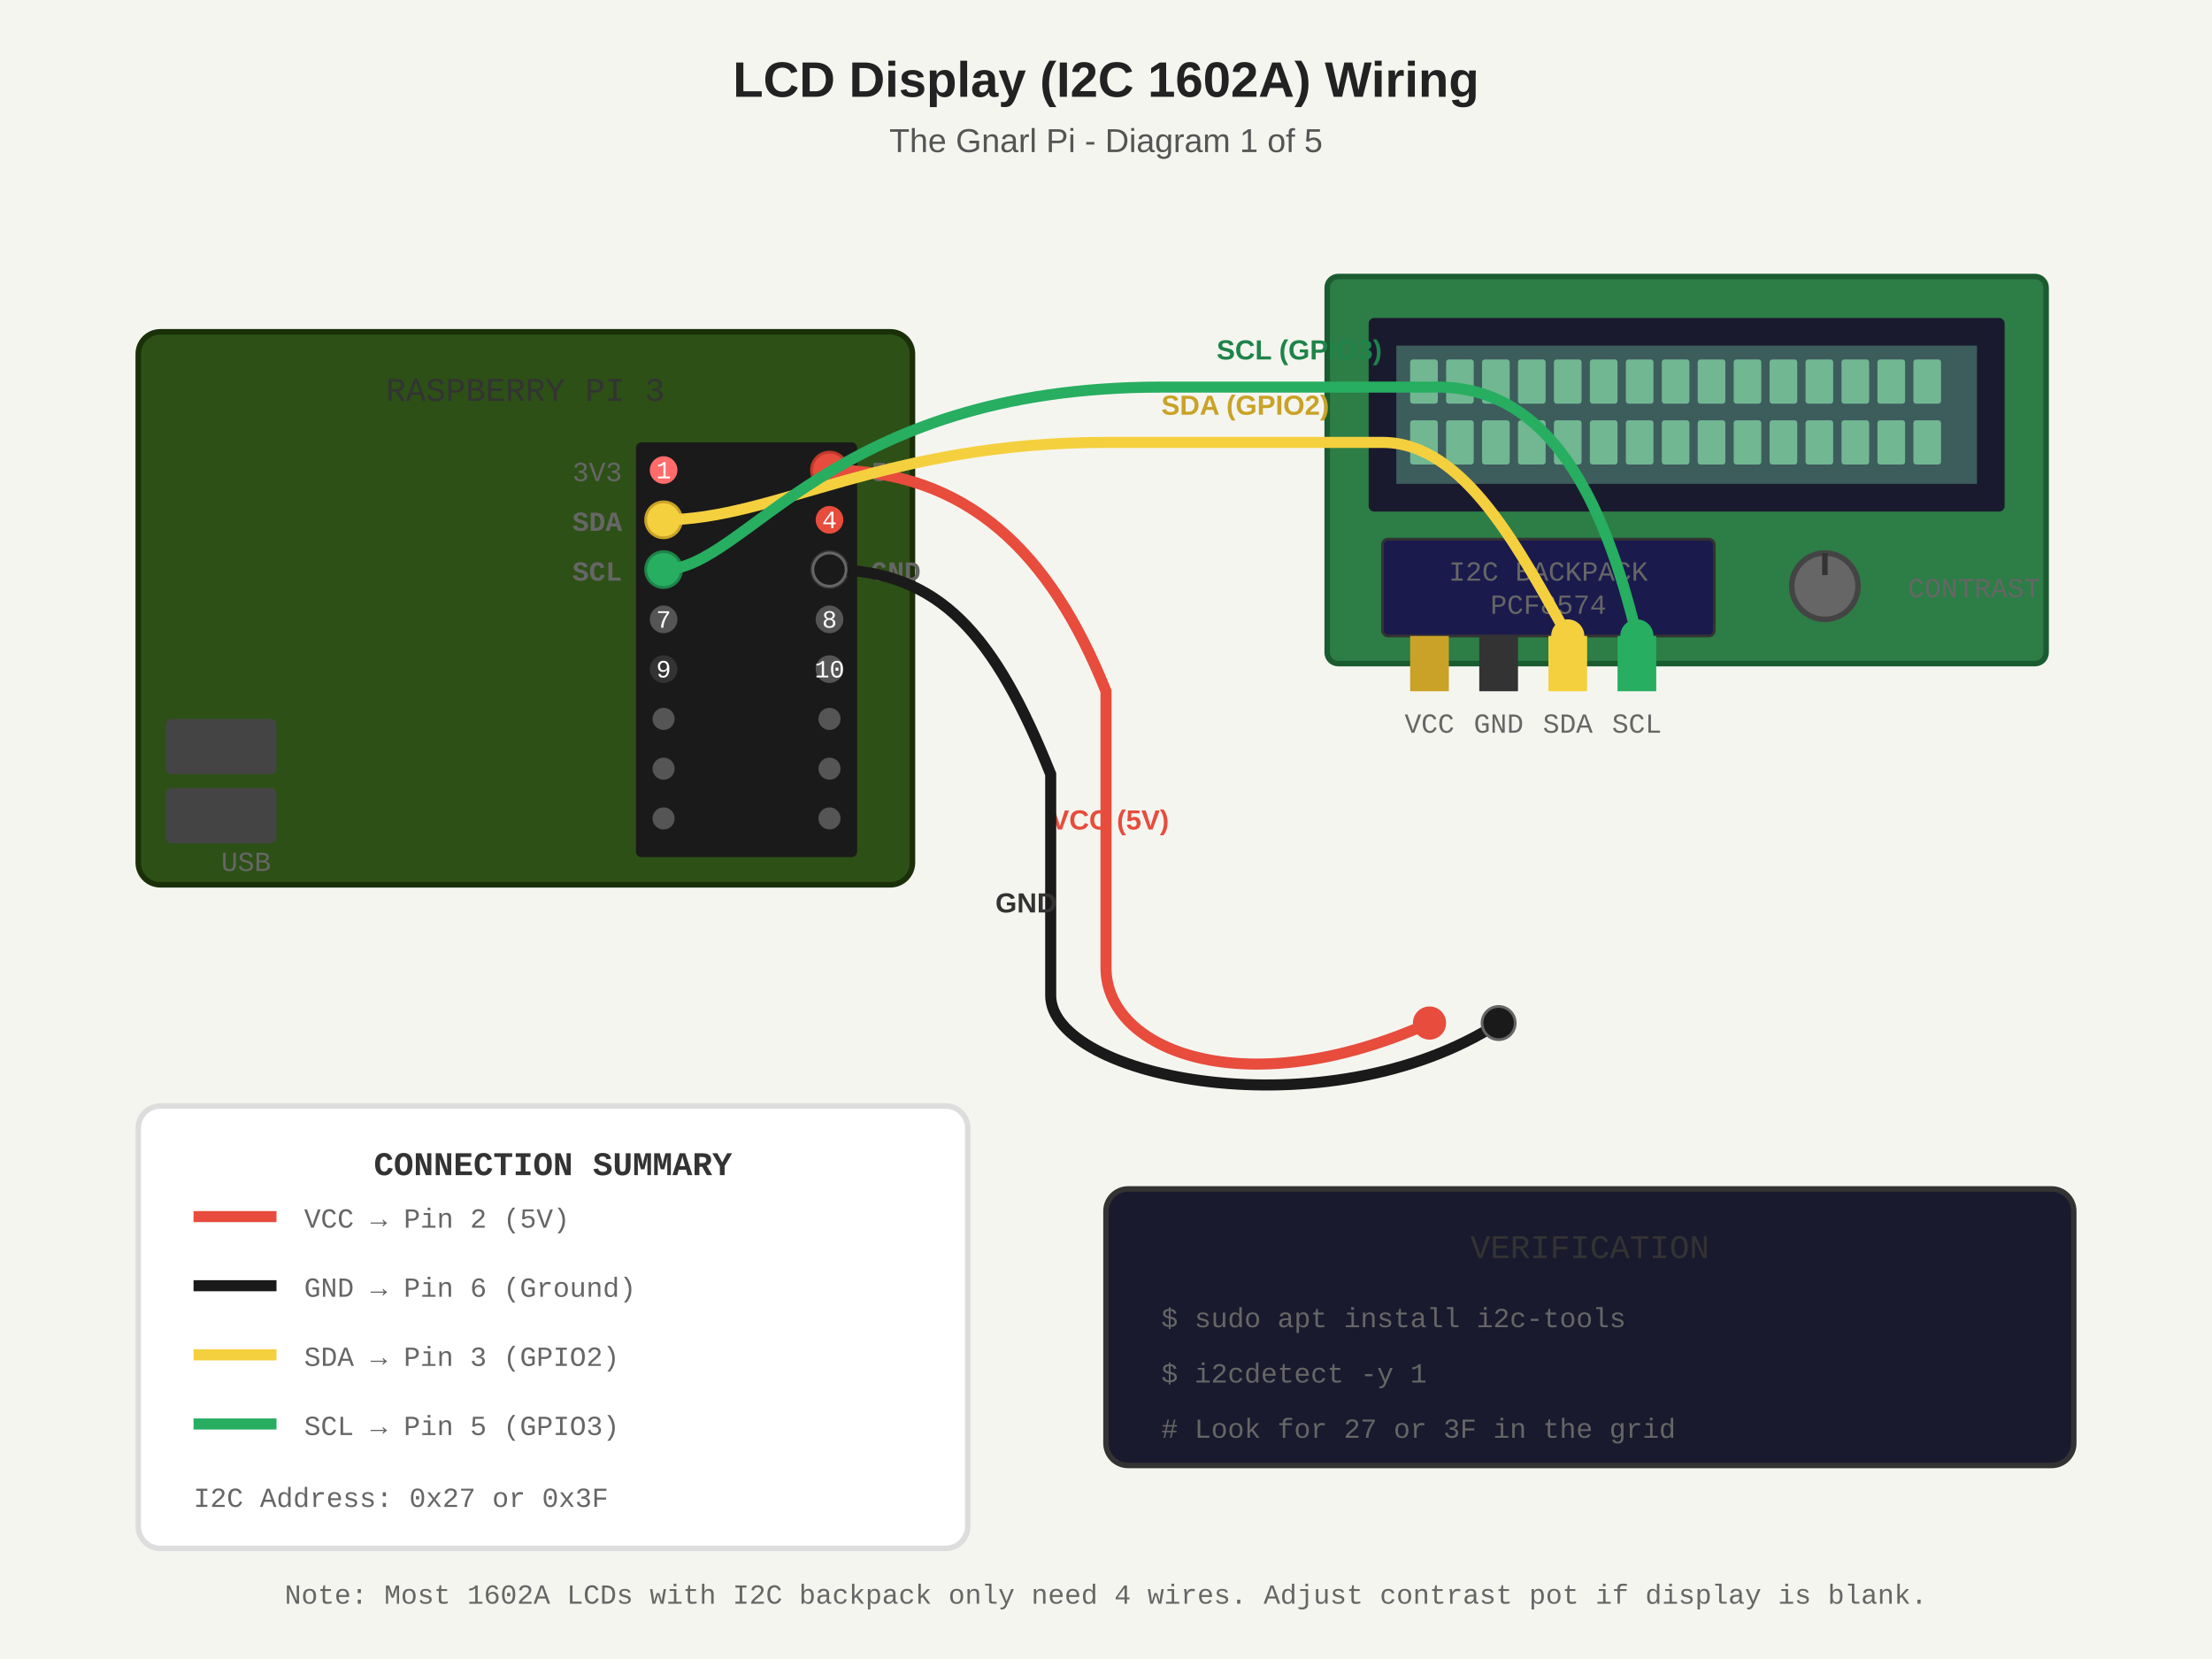
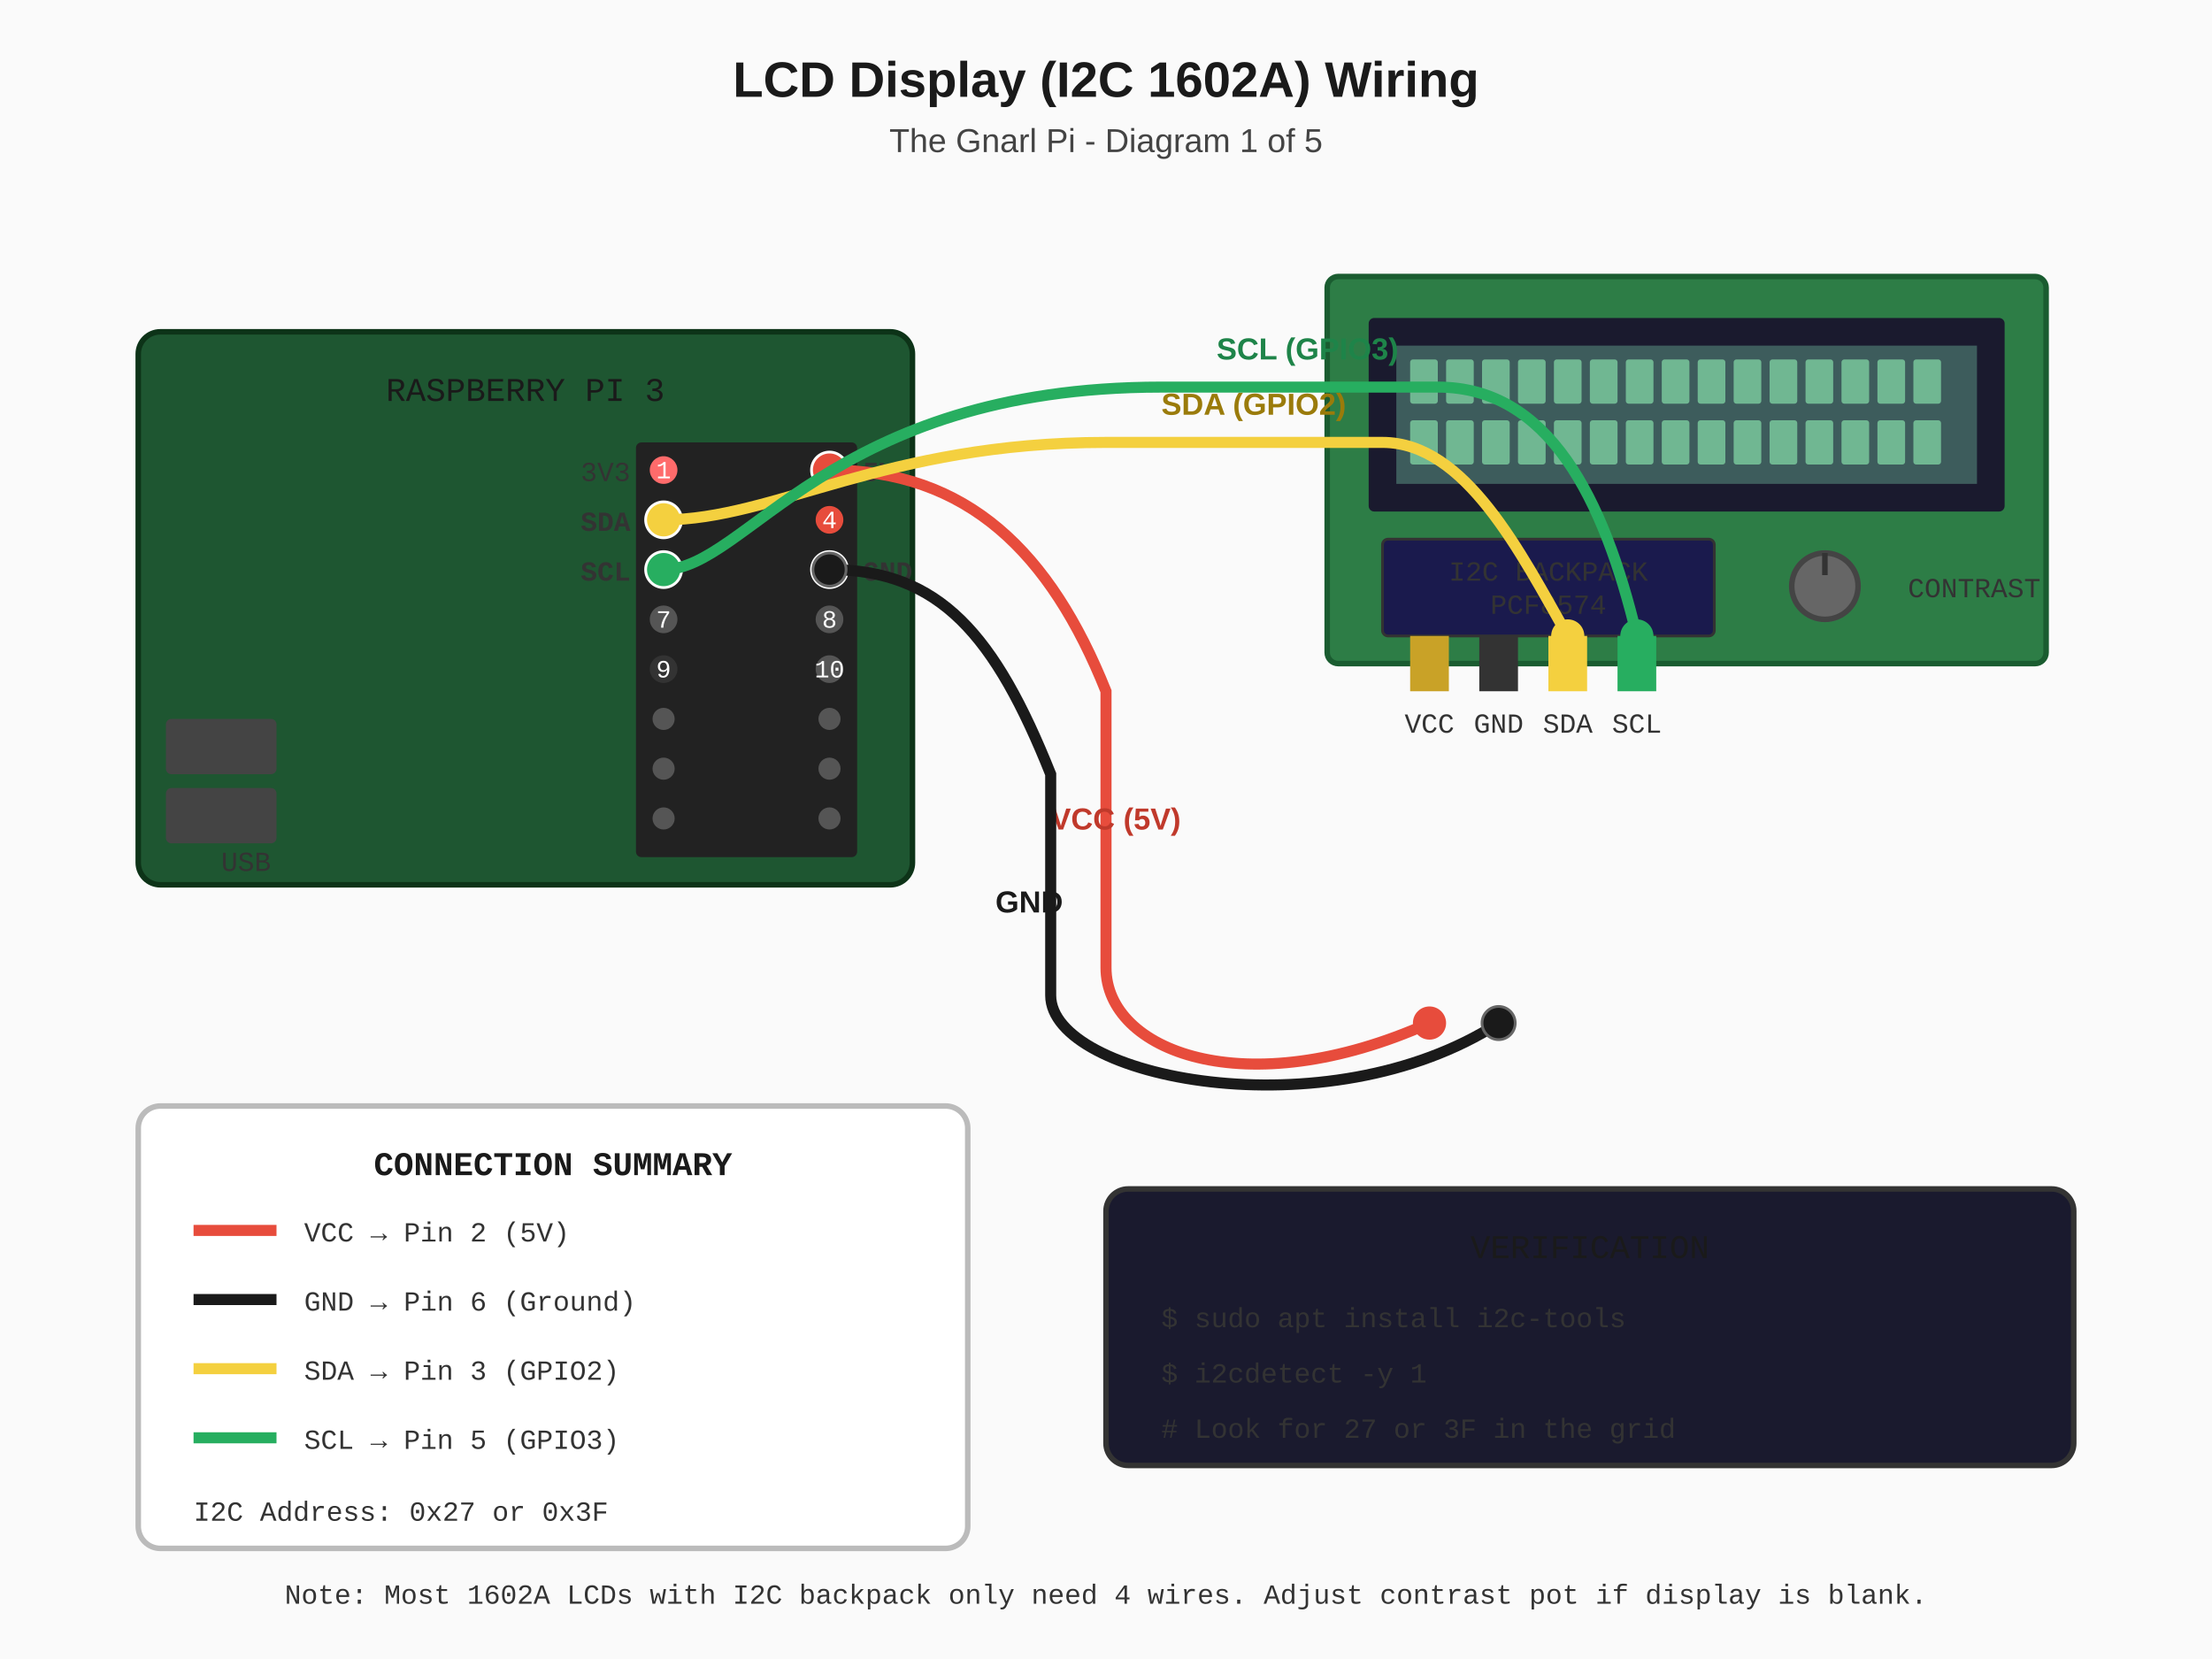
<svg xmlns="http://www.w3.org/2000/svg" viewBox="0 0 800 600">
  <defs>
    <style>
-       .label { font-family: 'Courier New', monospace; font-size: 12px; fill: #333; }
-       .label-small { font-family: 'Courier New', monospace; font-size: 10px; fill: #666; }
-       .title { font-family: 'Arial', sans-serif; font-size: 18px; font-weight: bold; fill: #222; }
-       .subtitle { font-family: 'Arial', sans-serif; font-size: 12px; fill: #555; }
+       .label { font-family: 'Courier New', monospace; font-size: 12px; fill: #1a1a1a; }
+       .label-small { font-family: 'Courier New', monospace; font-size: 10px; fill: #333; }
+       .title { font-family: 'Arial', sans-serif; font-size: 18px; font-weight: bold; fill: #1a1a1a; }
+       .subtitle { font-family: 'Arial', sans-serif; font-size: 12px; fill: #444; }
      .pin-label { font-family: 'Courier New', monospace; font-size: 9px; fill: #fff; text-anchor: middle; }
-       .wire-label { font-family: 'Arial', sans-serif; font-size: 10px; font-weight: bold; }
+       .wire-label { font-family: 'Arial', sans-serif; font-size: 11px; font-weight: bold; }
    </style>
-     <pattern id="pinHoles" width="20" height="10" patternUnits="userSpaceOnUse">
-       <circle cx="5" cy="5" r="3" fill="#333" />
-       <circle cx="15" cy="5" r="3" fill="#333" />
-     </pattern>
  </defs>
-   <rect width="800" height="600" fill="#f5f5f0" />
+   <rect width="800" height="600" fill="#fafafa" />
  <text x="400" y="35" class="title" text-anchor="middle">LCD Display (I2C 1602A) Wiring</text>
  <text x="400" y="55" class="subtitle" text-anchor="middle">The Gnarl Pi - Diagram 1 of 5</text>
  <g transform="translate(50, 120)">
-     <rect x="0" y="0" width="280" height="200" rx="8" fill="#2d5016" stroke="#1a3009" stroke-width="2" />
-     <text x="140" y="25" class="label" text-anchor="middle" fill="#98c379">RASPBERRY PI 3</text>
-     <rect x="180" y="40" width="80" height="150" rx="2" fill="#1a1a1a" />
+     <rect x="0" y="0" width="280" height="200" rx="8" fill="#1e5631" stroke="#0d3318" stroke-width="2" />
+     <text x="140" y="25" class="label" text-anchor="middle" fill="#fff">RASPBERRY PI 3</text>
+     <rect x="180" y="40" width="80" height="150" rx="2" fill="#222" />
    <g transform="translate(190, 50)">
      <circle cx="0" cy="0" r="5" fill="#ff6b6b" />
-       <text x="-15" y="4" class="label-small" text-anchor="end">3V3</text>
+       <text x="-12" y="4" class="label-small" text-anchor="end" fill="#fff">3V3</text>
      <text x="0" y="3" class="pin-label">1</text>
-       <circle cx="0" cy="18" r="6" fill="#f4d03f" stroke="#c9a227" stroke-width="2" />
-       <text x="-15" y="22" class="label-small" text-anchor="end" fill="#c9a227" font-weight="bold">SDA</text>
-       <text x="0" y="21" class="pin-label" fill="#333">3</text>
-       <circle cx="0" cy="36" r="6" fill="#27ae60" stroke="#1e8449" stroke-width="2" />
-       <text x="-15" y="40" class="label-small" text-anchor="end" fill="#1e8449" font-weight="bold">SCL</text>
-       <text x="0" y="39" class="pin-label" fill="#fff">5</text>
+       <circle cx="0" cy="18" r="6" fill="#f4d03f" stroke="#fff" stroke-width="2" />
+       <text x="-12" y="22" class="label-small" text-anchor="end" fill="#fff" font-weight="bold">SDA</text>
+       <text x="0" y="21" class="pin-label" fill="#1a1a1a">3</text>
+       <circle cx="0" cy="36" r="6" fill="#27ae60" stroke="#fff" stroke-width="2" />
+       <text x="-12" y="40" class="label-small" text-anchor="end" fill="#fff" font-weight="bold">SCL</text>
+       <text x="0" y="39" class="pin-label">5</text>
      <circle cx="0" cy="54" r="5" fill="#555" />
      <text x="0" y="57" class="pin-label">7</text>
      <circle cx="0" cy="72" r="5" fill="#333" />
      <text x="0" y="75" class="pin-label">9</text>
      <circle cx="0" cy="90" r="4" fill="#555" />
      <circle cx="0" cy="108" r="4" fill="#555" />
      <circle cx="0" cy="126" r="4" fill="#555" />
    </g>
    <g transform="translate(250, 50)">
-       <circle cx="0" cy="0" r="6" fill="#e74c3c" stroke="#c0392b" stroke-width="2" />
-       <text x="15" y="4" class="label-small" fill="#c0392b" font-weight="bold">5V</text>
+       <circle cx="0" cy="0" r="6" fill="#e74c3c" stroke="#fff" stroke-width="2" />
+       <text x="12" y="4" class="label-small" fill="#fff" font-weight="bold">5V</text>
      <text x="0" y="3" class="pin-label">2</text>
      <circle cx="0" cy="18" r="5" fill="#e74c3c" />
      <text x="0" y="21" class="pin-label">4</text>
-       <circle cx="0" cy="36" r="6" fill="#1a1a1a" stroke="#333" stroke-width="2" />
-       <text x="15" y="40" class="label-small" fill="#333" font-weight="bold">GND</text>
+       <circle cx="0" cy="36" r="6" fill="#1a1a1a" stroke="#fff" stroke-width="2" />
+       <text x="12" y="40" class="label-small" fill="#fff" font-weight="bold">GND</text>
      <text x="0" y="39" class="pin-label">6</text>
      <circle cx="0" cy="54" r="5" fill="#555" />
      <text x="0" y="57" class="pin-label">8</text>
      <circle cx="0" cy="72" r="5" fill="#555" />
      <text x="0" y="75" class="pin-label">10</text>
      <circle cx="0" cy="90" r="4" fill="#555" />
      <circle cx="0" cy="108" r="4" fill="#555" />
      <circle cx="0" cy="126" r="4" fill="#555" />
    </g>
    <rect x="10" y="140" width="40" height="20" rx="2" fill="#444" />
    <rect x="10" y="165" width="40" height="20" rx="2" fill="#444" />
-     <text x="30" y="195" class="label-small" fill="#98c379">USB</text>
+     <text x="30" y="195" class="label-small" fill="#fff">USB</text>
  </g>
  <g transform="translate(480, 100)">
    <rect x="0" y="0" width="260" height="140" rx="4" fill="#2d7d46" stroke="#1a5c30" stroke-width="2" />
    <rect x="15" y="15" width="230" height="70" rx="2" fill="#1a1a2e" />
    <rect x="25" y="25" width="210" height="50" fill="#3d5c5c" />
    <g fill="#7dcea0" opacity="0.8">
      <rect x="30" y="30" width="10" height="16" rx="1" />
      <rect x="43" y="30" width="10" height="16" rx="1" />
      <rect x="56" y="30" width="10" height="16" rx="1" />
      <rect x="69" y="30" width="10" height="16" rx="1" />
      <rect x="82" y="30" width="10" height="16" rx="1" />
      <rect x="95" y="30" width="10" height="16" rx="1" />
      <rect x="108" y="30" width="10" height="16" rx="1" />
      <rect x="121" y="30" width="10" height="16" rx="1" />
      <rect x="134" y="30" width="10" height="16" rx="1" />
      <rect x="147" y="30" width="10" height="16" rx="1" />
      <rect x="160" y="30" width="10" height="16" rx="1" />
      <rect x="173" y="30" width="10" height="16" rx="1" />
      <rect x="186" y="30" width="10" height="16" rx="1" />
      <rect x="199" y="30" width="10" height="16" rx="1" />
      <rect x="212" y="30" width="10" height="16" rx="1" />
      <rect x="30" y="52" width="10" height="16" rx="1" />
      <rect x="43" y="52" width="10" height="16" rx="1" />
      <rect x="56" y="52" width="10" height="16" rx="1" />
      <rect x="69" y="52" width="10" height="16" rx="1" />
      <rect x="82" y="52" width="10" height="16" rx="1" />
      <rect x="95" y="52" width="10" height="16" rx="1" />
      <rect x="108" y="52" width="10" height="16" rx="1" />
      <rect x="121" y="52" width="10" height="16" rx="1" />
      <rect x="134" y="52" width="10" height="16" rx="1" />
      <rect x="147" y="52" width="10" height="16" rx="1" />
      <rect x="160" y="52" width="10" height="16" rx="1" />
      <rect x="173" y="52" width="10" height="16" rx="1" />
      <rect x="186" y="52" width="10" height="16" rx="1" />
      <rect x="199" y="52" width="10" height="16" rx="1" />
      <rect x="212" y="52" width="10" height="16" rx="1" />
    </g>
    <rect x="20" y="95" width="120" height="35" rx="2" fill="#1a1a4d" stroke="#333" stroke-width="1" />
-     <text x="80" y="110" class="label-small" fill="#aaa" text-anchor="middle">I2C BACKPACK</text>
-     <text x="80" y="122" class="label-small" fill="#666" text-anchor="middle">PCF8574</text>
+     <text x="80" y="110" class="label-small" fill="#fff" text-anchor="middle">I2C BACKPACK</text>
+     <text x="80" y="122" class="label-small" fill="#aaa" text-anchor="middle">PCF8574</text>
    <circle cx="180" cy="112" r="12" fill="#666" stroke="#444" stroke-width="2" />
    <line x1="180" y1="100" x2="180" y2="108" stroke="#333" stroke-width="2" />
-     <text x="210" y="116" class="label-small" fill="#1a5c30">CONTRAST</text>
+     <text x="210" y="116" class="label-small" fill="#fff">CONTRAST</text>
    <g transform="translate(30, 130)">
      <rect x="0" y="0" width="14" height="20" fill="#c9a227" />
-       <text x="7" y="35" class="label-small" text-anchor="middle" fill="#c9a227">VCC</text>
+       <text x="7" y="35" class="label-small" text-anchor="middle" fill="#1a1a1a">VCC</text>
      <rect x="25" y="0" width="14" height="20" fill="#333" />
-       <text x="32" y="35" class="label-small" text-anchor="middle">GND</text>
+       <text x="32" y="35" class="label-small" text-anchor="middle" fill="#1a1a1a">GND</text>
      <rect x="50" y="0" width="14" height="20" fill="#f4d03f" />
-       <text x="57" y="35" class="label-small" text-anchor="middle" fill="#c9a227">SDA</text>
+       <text x="57" y="35" class="label-small" text-anchor="middle" fill="#1a1a1a">SDA</text>
      <rect x="75" y="0" width="14" height="20" fill="#27ae60" />
-       <text x="82" y="35" class="label-small" text-anchor="middle" fill="#1e8449">SCL</text>
+       <text x="82" y="35" class="label-small" text-anchor="middle" fill="#1a1a1a">SCL</text>
    </g>
  </g>
  <path d="M 300 170            C 350 170, 380 200, 400 250            L 400 350            C 400 380, 450 400, 517 370" fill="none" stroke="#e74c3c" stroke-width="4" stroke-linecap="round" />
  <circle cx="300" cy="170" r="6" fill="#e74c3c" />
  <circle cx="517" cy="370" r="6" fill="#e74c3c" />
-   <text x="380" y="300" class="wire-label" fill="#e74c3c">VCC (5V)</text>
+   <text x="380" y="300" class="wire-label" fill="#c0392b">VCC (5V)</text>
  <path d="M 300 206            C 340 206, 360 230, 380 280            L 380 360            C 380 390, 480 410, 542 370" fill="none" stroke="#1a1a1a" stroke-width="4" stroke-linecap="round" />
  <circle cx="300" cy="206" r="6" fill="#1a1a1a" stroke="#666" stroke-width="1" />
  <circle cx="542" cy="370" r="6" fill="#1a1a1a" stroke="#666" stroke-width="1" />
-   <text x="360" y="330" class="wire-label" fill="#333">GND</text>
+   <text x="360" y="330" class="wire-label" fill="#1a1a1a">GND</text>
  <path d="M 240 188            C 280 188, 320 160, 400 160            L 500 160            C 530 160, 550 200, 567 230" fill="none" stroke="#f4d03f" stroke-width="4" stroke-linecap="round" />
  <circle cx="240" cy="188" r="6" fill="#f4d03f" />
  <circle cx="567" cy="230" r="6" fill="#f4d03f" />
-   <text x="420" y="150" class="wire-label" fill="#c9a227">SDA (GPIO2)</text>
+   <text x="420" y="150" class="wire-label" fill="#9a7b0a">SDA (GPIO2)</text>
  <path d="M 240 206            C 270 206, 300 140, 420 140            L 520 140            C 560 140, 580 180, 592 230" fill="none" stroke="#27ae60" stroke-width="4" stroke-linecap="round" />
  <circle cx="240" cy="206" r="6" fill="#27ae60" />
  <circle cx="592" cy="230" r="6" fill="#27ae60" />
  <text x="440" y="130" class="wire-label" fill="#1e8449">SCL (GPIO3)</text>
  <g transform="translate(50, 400)">
-     <rect x="0" y="0" width="300" height="160" rx="8" fill="#fff" stroke="#ddd" stroke-width="2" />
-     <text x="150" y="25" class="label" text-anchor="middle" font-weight="bold">CONNECTION SUMMARY</text>
-     <line x1="20" y1="40" x2="50" y2="40" stroke="#e74c3c" stroke-width="4" />
-     <text x="60" y="44" class="label-small">VCC → Pin 2 (5V)</text>
-     <line x1="20" y1="65" x2="50" y2="65" stroke="#1a1a1a" stroke-width="4" />
-     <text x="60" y="69" class="label-small">GND → Pin 6 (Ground)</text>
-     <line x1="20" y1="90" x2="50" y2="90" stroke="#f4d03f" stroke-width="4" />
-     <text x="60" y="94" class="label-small">SDA → Pin 3 (GPIO2)</text>
-     <line x1="20" y1="115" x2="50" y2="115" stroke="#27ae60" stroke-width="4" />
-     <text x="60" y="119" class="label-small">SCL → Pin 5 (GPIO3)</text>
-     <text x="20" y="145" class="label-small" fill="#666">I2C Address: 0x27 or 0x3F</text>
+     <rect x="0" y="0" width="300" height="160" rx="8" fill="#fff" stroke="#bbb" stroke-width="2" />
+     <text x="150" y="25" class="label" text-anchor="middle" font-weight="bold" fill="#1a1a1a">CONNECTION SUMMARY</text>
+     <line x1="20" y1="45" x2="50" y2="45" stroke="#e74c3c" stroke-width="4" />
+     <text x="60" y="49" class="label-small" fill="#1a1a1a">VCC → Pin 2 (5V)</text>
+     <line x1="20" y1="70" x2="50" y2="70" stroke="#1a1a1a" stroke-width="4" />
+     <text x="60" y="74" class="label-small" fill="#1a1a1a">GND → Pin 6 (Ground)</text>
+     <line x1="20" y1="95" x2="50" y2="95" stroke="#f4d03f" stroke-width="4" />
+     <text x="60" y="99" class="label-small" fill="#1a1a1a">SDA → Pin 3 (GPIO2)</text>
+     <line x1="20" y1="120" x2="50" y2="120" stroke="#27ae60" stroke-width="4" />
+     <text x="60" y="124" class="label-small" fill="#1a1a1a">SCL → Pin 5 (GPIO3)</text>
+     <text x="20" y="150" class="label-small" fill="#555">I2C Address: 0x27 or 0x3F</text>
  </g>
  <g transform="translate(400, 430)">
    <rect x="0" y="0" width="350" height="100" rx="8" fill="#1a1a2e" stroke="#333" stroke-width="2" />
    <text x="175" y="25" class="label" text-anchor="middle" fill="#98c379">VERIFICATION</text>
    <text x="20" y="50" class="label-small" fill="#e5c07b">$ sudo apt install i2c-tools</text>
    <text x="20" y="70" class="label-small" fill="#e5c07b">$ i2cdetect -y 1</text>
-     <text x="20" y="90" class="label-small" fill="#666"># Look for 27 or 3F in the grid</text>
+     <text x="20" y="90" class="label-small" fill="#888"># Look for 27 or 3F in the grid</text>
  </g>
-   <text x="400" y="580" class="label-small" text-anchor="middle" fill="#888">
+   <text x="400" y="580" class="label-small" text-anchor="middle" fill="#555">
    Note: Most 1602A LCDs with I2C backpack only need 4 wires. Adjust contrast pot if display is blank.
  </text>
</svg>
